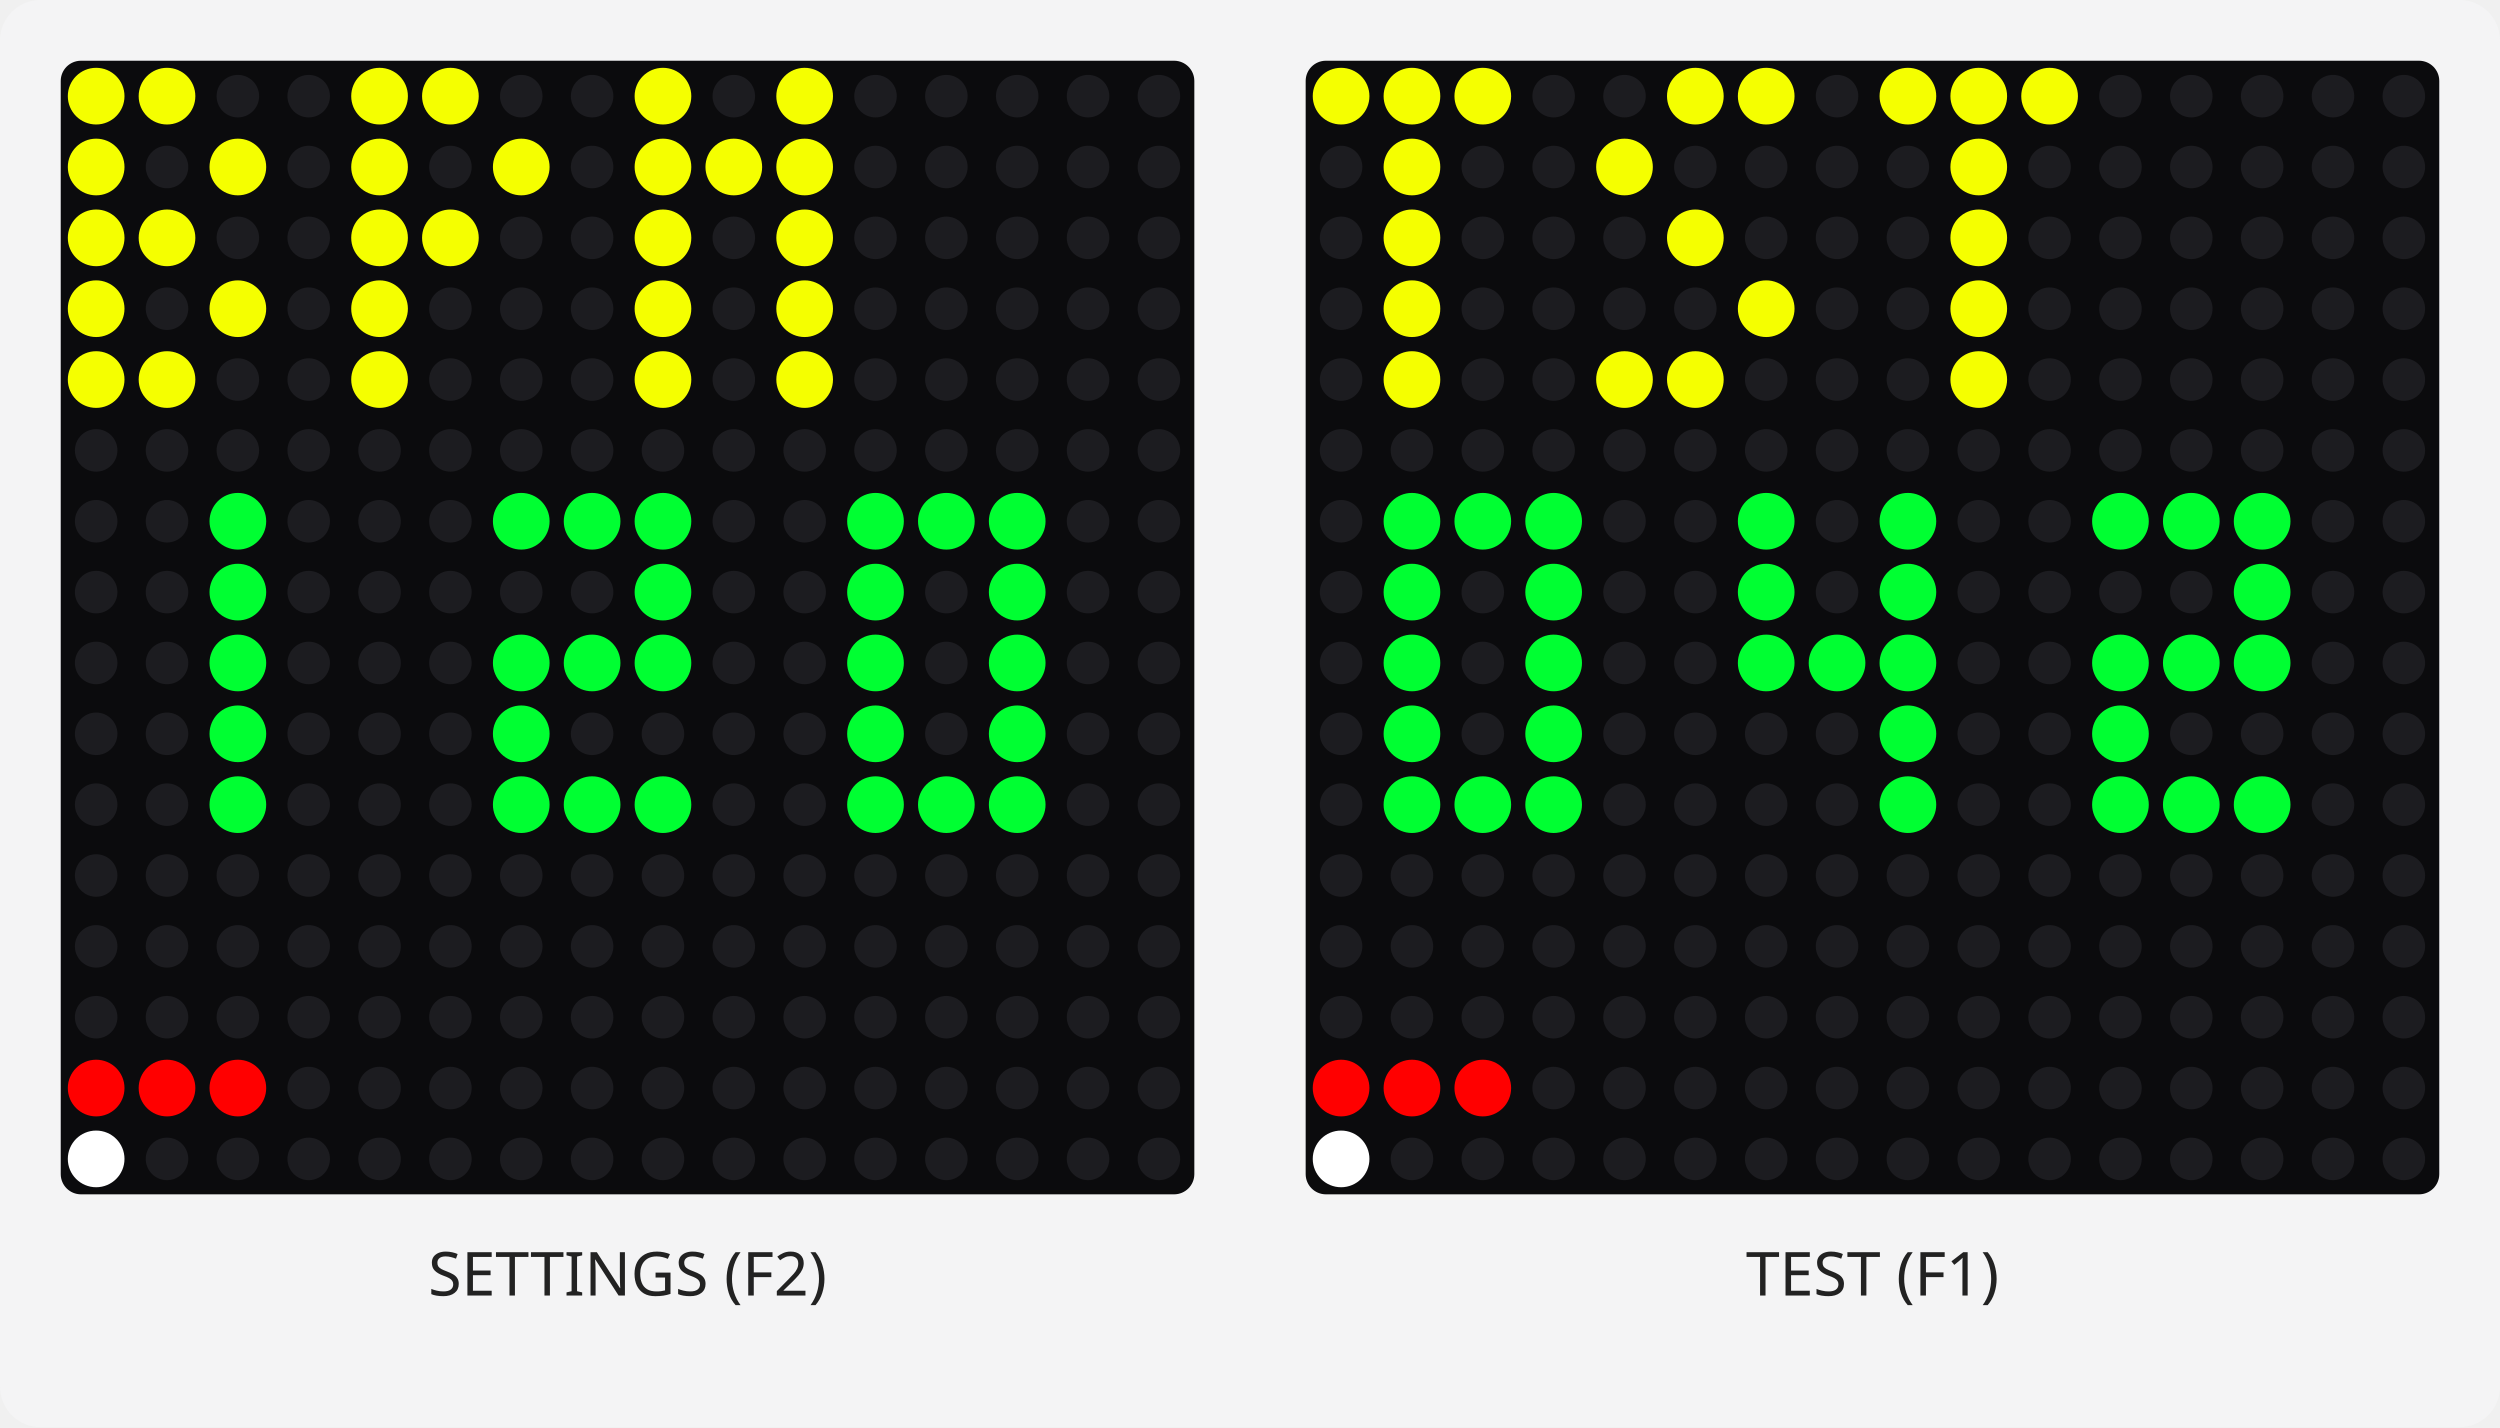
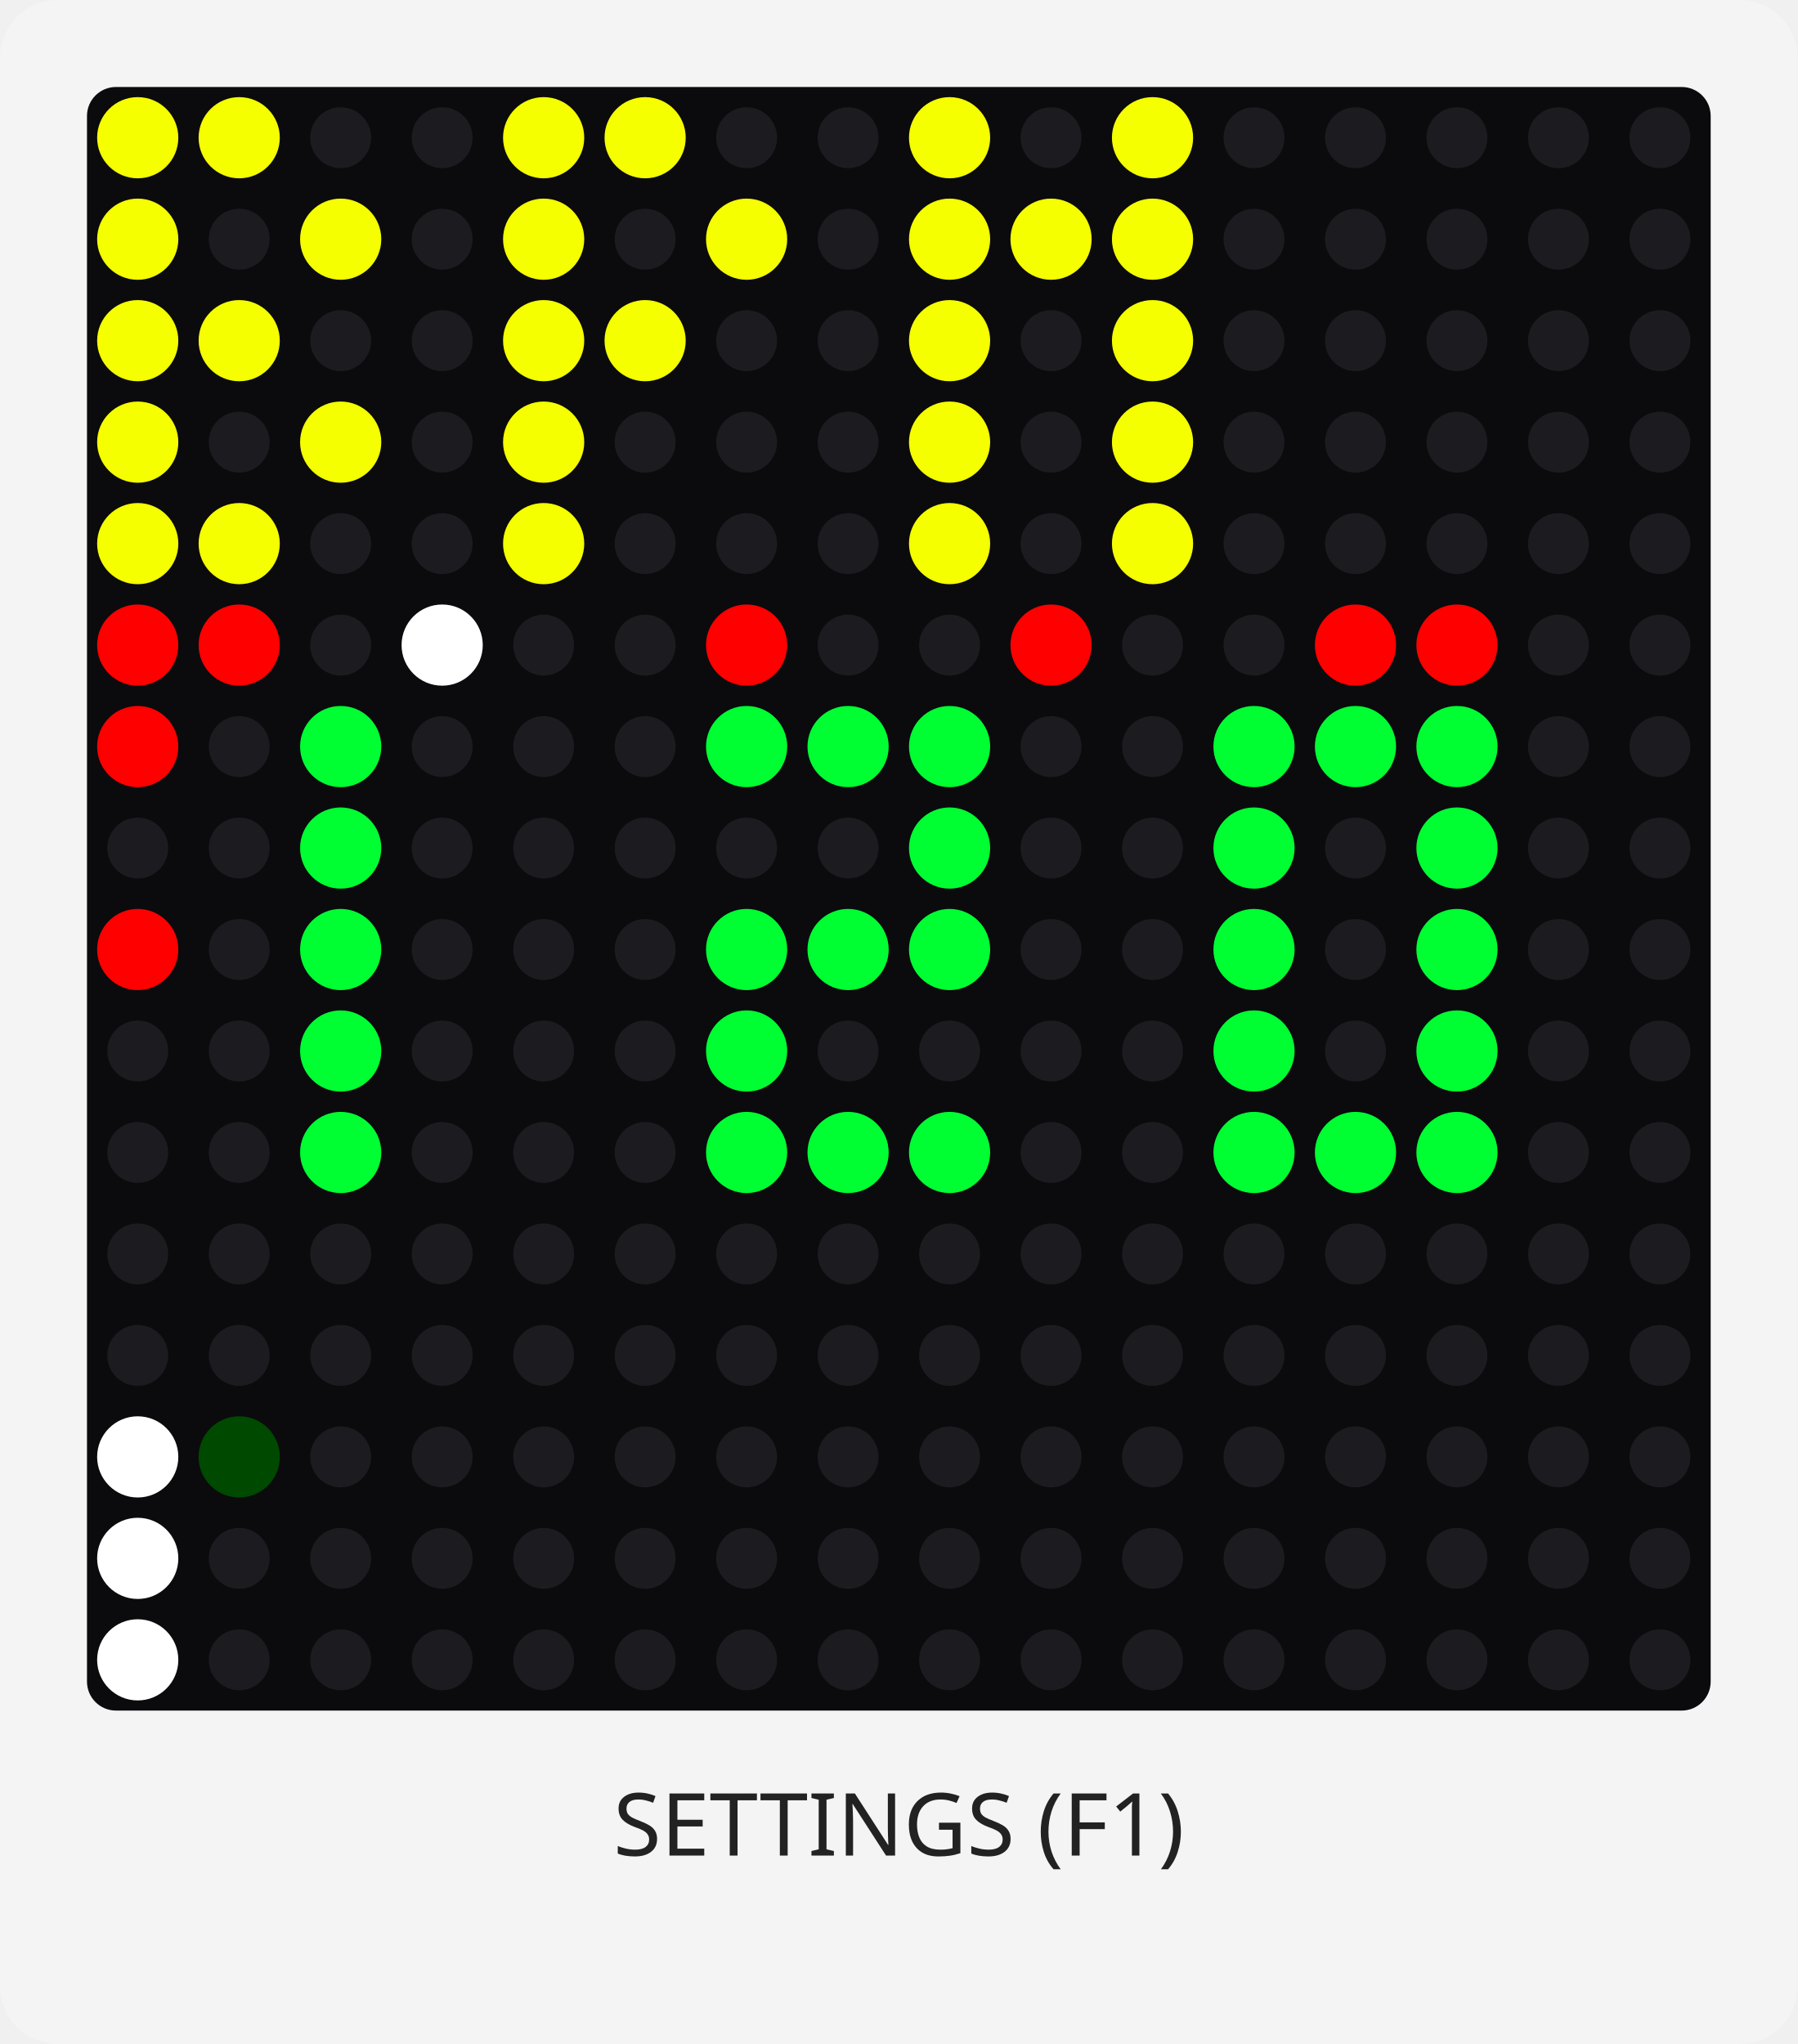
- <svg xmlns="http://www.w3.org/2000/svg" width="494" height="282" viewBox="0 0 494 282" font-family="sans-serif" font-size="12">
-   <rect width="494" height="282" rx="8" fill="#f4f4f5" />
+ <svg xmlns="http://www.w3.org/2000/svg" width="248" height="282" viewBox="0 0 248 282" font-family="sans-serif" font-size="12">
+   <rect width="248" height="282" rx="8" fill="#f4f4f5" />
  <rect x="12" y="12" width="224" height="224" rx="4" fill="#0b0b0d" />
  <circle cx="19" cy="19" r="5.6" fill="#f5ff00" />
  <circle cx="33" cy="19" r="5.6" fill="#f5ff00" />
  <circle cx="47" cy="19" r="4.2" fill="#1c1c20" />
  <circle cx="61" cy="19" r="4.2" fill="#1c1c20" />
  <circle cx="75" cy="19" r="5.6" fill="#f5ff00" />
  <circle cx="89" cy="19" r="5.6" fill="#f5ff00" />
  <circle cx="103" cy="19" r="4.2" fill="#1c1c20" />
  <circle cx="117" cy="19" r="4.2" fill="#1c1c20" />
  <circle cx="131" cy="19" r="5.6" fill="#f5ff00" />
  <circle cx="145" cy="19" r="4.2" fill="#1c1c20" />
  <circle cx="159" cy="19" r="5.6" fill="#f5ff00" />
  <circle cx="173" cy="19" r="4.2" fill="#1c1c20" />
  <circle cx="187" cy="19" r="4.2" fill="#1c1c20" />
  <circle cx="201" cy="19" r="4.2" fill="#1c1c20" />
  <circle cx="215" cy="19" r="4.2" fill="#1c1c20" />
  <circle cx="229" cy="19" r="4.2" fill="#1c1c20" />
  <circle cx="19" cy="33" r="5.6" fill="#f5ff00" />
  <circle cx="33" cy="33" r="4.2" fill="#1c1c20" />
  <circle cx="47" cy="33" r="5.6" fill="#f5ff00" />
  <circle cx="61" cy="33" r="4.2" fill="#1c1c20" />
  <circle cx="75" cy="33" r="5.6" fill="#f5ff00" />
  <circle cx="89" cy="33" r="4.2" fill="#1c1c20" />
  <circle cx="103" cy="33" r="5.6" fill="#f5ff00" />
  <circle cx="117" cy="33" r="4.2" fill="#1c1c20" />
  <circle cx="131" cy="33" r="5.6" fill="#f5ff00" />
  <circle cx="145" cy="33" r="5.6" fill="#f5ff00" />
  <circle cx="159" cy="33" r="5.6" fill="#f5ff00" />
  <circle cx="173" cy="33" r="4.2" fill="#1c1c20" />
  <circle cx="187" cy="33" r="4.2" fill="#1c1c20" />
  <circle cx="201" cy="33" r="4.2" fill="#1c1c20" />
  <circle cx="215" cy="33" r="4.2" fill="#1c1c20" />
  <circle cx="229" cy="33" r="4.2" fill="#1c1c20" />
  <circle cx="19" cy="47" r="5.6" fill="#f5ff00" />
  <circle cx="33" cy="47" r="5.6" fill="#f5ff00" />
  <circle cx="47" cy="47" r="4.2" fill="#1c1c20" />
  <circle cx="61" cy="47" r="4.2" fill="#1c1c20" />
  <circle cx="75" cy="47" r="5.6" fill="#f5ff00" />
  <circle cx="89" cy="47" r="5.6" fill="#f5ff00" />
  <circle cx="103" cy="47" r="4.2" fill="#1c1c20" />
  <circle cx="117" cy="47" r="4.2" fill="#1c1c20" />
  <circle cx="131" cy="47" r="5.6" fill="#f5ff00" />
  <circle cx="145" cy="47" r="4.2" fill="#1c1c20" />
  <circle cx="159" cy="47" r="5.6" fill="#f5ff00" />
  <circle cx="173" cy="47" r="4.2" fill="#1c1c20" />
  <circle cx="187" cy="47" r="4.2" fill="#1c1c20" />
  <circle cx="201" cy="47" r="4.2" fill="#1c1c20" />
  <circle cx="215" cy="47" r="4.2" fill="#1c1c20" />
  <circle cx="229" cy="47" r="4.2" fill="#1c1c20" />
  <circle cx="19" cy="61" r="5.6" fill="#f5ff00" />
  <circle cx="33" cy="61" r="4.2" fill="#1c1c20" />
  <circle cx="47" cy="61" r="5.6" fill="#f5ff00" />
  <circle cx="61" cy="61" r="4.2" fill="#1c1c20" />
  <circle cx="75" cy="61" r="5.6" fill="#f5ff00" />
  <circle cx="89" cy="61" r="4.2" fill="#1c1c20" />
  <circle cx="103" cy="61" r="4.2" fill="#1c1c20" />
  <circle cx="117" cy="61" r="4.2" fill="#1c1c20" />
  <circle cx="131" cy="61" r="5.6" fill="#f5ff00" />
  <circle cx="145" cy="61" r="4.2" fill="#1c1c20" />
  <circle cx="159" cy="61" r="5.6" fill="#f5ff00" />
  <circle cx="173" cy="61" r="4.2" fill="#1c1c20" />
  <circle cx="187" cy="61" r="4.2" fill="#1c1c20" />
  <circle cx="201" cy="61" r="4.2" fill="#1c1c20" />
  <circle cx="215" cy="61" r="4.2" fill="#1c1c20" />
  <circle cx="229" cy="61" r="4.2" fill="#1c1c20" />
  <circle cx="19" cy="75" r="5.6" fill="#f5ff00" />
  <circle cx="33" cy="75" r="5.6" fill="#f5ff00" />
  <circle cx="47" cy="75" r="4.2" fill="#1c1c20" />
  <circle cx="61" cy="75" r="4.2" fill="#1c1c20" />
  <circle cx="75" cy="75" r="5.6" fill="#f5ff00" />
  <circle cx="89" cy="75" r="4.2" fill="#1c1c20" />
  <circle cx="103" cy="75" r="4.2" fill="#1c1c20" />
  <circle cx="117" cy="75" r="4.2" fill="#1c1c20" />
  <circle cx="131" cy="75" r="5.6" fill="#f5ff00" />
  <circle cx="145" cy="75" r="4.2" fill="#1c1c20" />
  <circle cx="159" cy="75" r="5.6" fill="#f5ff00" />
  <circle cx="173" cy="75" r="4.2" fill="#1c1c20" />
  <circle cx="187" cy="75" r="4.2" fill="#1c1c20" />
  <circle cx="201" cy="75" r="4.2" fill="#1c1c20" />
  <circle cx="215" cy="75" r="4.2" fill="#1c1c20" />
  <circle cx="229" cy="75" r="4.2" fill="#1c1c20" />
-   <circle cx="19" cy="89" r="4.2" fill="#1c1c20" />
-   <circle cx="33" cy="89" r="4.2" fill="#1c1c20" />
+   <circle cx="19" cy="89" r="5.6" fill="#ff0000" />
+   <circle cx="33" cy="89" r="5.6" fill="#ff0000" />
  <circle cx="47" cy="89" r="4.2" fill="#1c1c20" />
-   <circle cx="61" cy="89" r="4.2" fill="#1c1c20" />
+   <circle cx="61" cy="89" r="5.6" fill="#ffffff" />
  <circle cx="75" cy="89" r="4.2" fill="#1c1c20" />
  <circle cx="89" cy="89" r="4.2" fill="#1c1c20" />
-   <circle cx="103" cy="89" r="4.2" fill="#1c1c20" />
+   <circle cx="103" cy="89" r="5.6" fill="#ff0000" />
  <circle cx="117" cy="89" r="4.2" fill="#1c1c20" />
  <circle cx="131" cy="89" r="4.2" fill="#1c1c20" />
-   <circle cx="145" cy="89" r="4.2" fill="#1c1c20" />
+   <circle cx="145" cy="89" r="5.6" fill="#ff0000" />
  <circle cx="159" cy="89" r="4.2" fill="#1c1c20" />
  <circle cx="173" cy="89" r="4.2" fill="#1c1c20" />
-   <circle cx="187" cy="89" r="4.2" fill="#1c1c20" />
-   <circle cx="201" cy="89" r="4.2" fill="#1c1c20" />
+   <circle cx="187" cy="89" r="5.6" fill="#ff0000" />
+   <circle cx="201" cy="89" r="5.6" fill="#ff0000" />
  <circle cx="215" cy="89" r="4.2" fill="#1c1c20" />
  <circle cx="229" cy="89" r="4.2" fill="#1c1c20" />
-   <circle cx="19" cy="103" r="4.2" fill="#1c1c20" />
+   <circle cx="19" cy="103" r="5.6" fill="#ff0000" />
  <circle cx="33" cy="103" r="4.2" fill="#1c1c20" />
  <circle cx="47" cy="103" r="5.6" fill="#00ff32" />
  <circle cx="61" cy="103" r="4.2" fill="#1c1c20" />
  <circle cx="75" cy="103" r="4.2" fill="#1c1c20" />
  <circle cx="89" cy="103" r="4.2" fill="#1c1c20" />
  <circle cx="103" cy="103" r="5.6" fill="#00ff32" />
  <circle cx="117" cy="103" r="5.6" fill="#00ff32" />
  <circle cx="131" cy="103" r="5.6" fill="#00ff32" />
  <circle cx="145" cy="103" r="4.2" fill="#1c1c20" />
  <circle cx="159" cy="103" r="4.2" fill="#1c1c20" />
  <circle cx="173" cy="103" r="5.6" fill="#00ff32" />
  <circle cx="187" cy="103" r="5.6" fill="#00ff32" />
  <circle cx="201" cy="103" r="5.6" fill="#00ff32" />
  <circle cx="215" cy="103" r="4.2" fill="#1c1c20" />
  <circle cx="229" cy="103" r="4.2" fill="#1c1c20" />
  <circle cx="19" cy="117" r="4.2" fill="#1c1c20" />
  <circle cx="33" cy="117" r="4.2" fill="#1c1c20" />
  <circle cx="47" cy="117" r="5.6" fill="#00ff32" />
  <circle cx="61" cy="117" r="4.2" fill="#1c1c20" />
  <circle cx="75" cy="117" r="4.2" fill="#1c1c20" />
  <circle cx="89" cy="117" r="4.2" fill="#1c1c20" />
  <circle cx="103" cy="117" r="4.2" fill="#1c1c20" />
  <circle cx="117" cy="117" r="4.2" fill="#1c1c20" />
  <circle cx="131" cy="117" r="5.6" fill="#00ff32" />
  <circle cx="145" cy="117" r="4.2" fill="#1c1c20" />
  <circle cx="159" cy="117" r="4.2" fill="#1c1c20" />
  <circle cx="173" cy="117" r="5.6" fill="#00ff32" />
  <circle cx="187" cy="117" r="4.2" fill="#1c1c20" />
  <circle cx="201" cy="117" r="5.6" fill="#00ff32" />
  <circle cx="215" cy="117" r="4.2" fill="#1c1c20" />
  <circle cx="229" cy="117" r="4.2" fill="#1c1c20" />
-   <circle cx="19" cy="131" r="4.2" fill="#1c1c20" />
+   <circle cx="19" cy="131" r="5.6" fill="#ff0000" />
  <circle cx="33" cy="131" r="4.2" fill="#1c1c20" />
  <circle cx="47" cy="131" r="5.6" fill="#00ff32" />
  <circle cx="61" cy="131" r="4.2" fill="#1c1c20" />
  <circle cx="75" cy="131" r="4.2" fill="#1c1c20" />
  <circle cx="89" cy="131" r="4.2" fill="#1c1c20" />
  <circle cx="103" cy="131" r="5.6" fill="#00ff32" />
  <circle cx="117" cy="131" r="5.6" fill="#00ff32" />
  <circle cx="131" cy="131" r="5.6" fill="#00ff32" />
  <circle cx="145" cy="131" r="4.2" fill="#1c1c20" />
  <circle cx="159" cy="131" r="4.2" fill="#1c1c20" />
  <circle cx="173" cy="131" r="5.6" fill="#00ff32" />
  <circle cx="187" cy="131" r="4.2" fill="#1c1c20" />
  <circle cx="201" cy="131" r="5.6" fill="#00ff32" />
  <circle cx="215" cy="131" r="4.2" fill="#1c1c20" />
  <circle cx="229" cy="131" r="4.2" fill="#1c1c20" />
  <circle cx="19" cy="145" r="4.2" fill="#1c1c20" />
  <circle cx="33" cy="145" r="4.2" fill="#1c1c20" />
  <circle cx="47" cy="145" r="5.6" fill="#00ff32" />
  <circle cx="61" cy="145" r="4.2" fill="#1c1c20" />
  <circle cx="75" cy="145" r="4.2" fill="#1c1c20" />
  <circle cx="89" cy="145" r="4.2" fill="#1c1c20" />
  <circle cx="103" cy="145" r="5.6" fill="#00ff32" />
  <circle cx="117" cy="145" r="4.2" fill="#1c1c20" />
  <circle cx="131" cy="145" r="4.2" fill="#1c1c20" />
  <circle cx="145" cy="145" r="4.2" fill="#1c1c20" />
  <circle cx="159" cy="145" r="4.2" fill="#1c1c20" />
  <circle cx="173" cy="145" r="5.6" fill="#00ff32" />
  <circle cx="187" cy="145" r="4.2" fill="#1c1c20" />
  <circle cx="201" cy="145" r="5.6" fill="#00ff32" />
  <circle cx="215" cy="145" r="4.2" fill="#1c1c20" />
  <circle cx="229" cy="145" r="4.2" fill="#1c1c20" />
  <circle cx="19" cy="159" r="4.2" fill="#1c1c20" />
  <circle cx="33" cy="159" r="4.2" fill="#1c1c20" />
  <circle cx="47" cy="159" r="5.6" fill="#00ff32" />
  <circle cx="61" cy="159" r="4.2" fill="#1c1c20" />
  <circle cx="75" cy="159" r="4.2" fill="#1c1c20" />
  <circle cx="89" cy="159" r="4.2" fill="#1c1c20" />
  <circle cx="103" cy="159" r="5.6" fill="#00ff32" />
  <circle cx="117" cy="159" r="5.6" fill="#00ff32" />
  <circle cx="131" cy="159" r="5.6" fill="#00ff32" />
  <circle cx="145" cy="159" r="4.2" fill="#1c1c20" />
  <circle cx="159" cy="159" r="4.2" fill="#1c1c20" />
  <circle cx="173" cy="159" r="5.6" fill="#00ff32" />
  <circle cx="187" cy="159" r="5.6" fill="#00ff32" />
  <circle cx="201" cy="159" r="5.6" fill="#00ff32" />
  <circle cx="215" cy="159" r="4.2" fill="#1c1c20" />
  <circle cx="229" cy="159" r="4.2" fill="#1c1c20" />
  <circle cx="19" cy="173" r="4.2" fill="#1c1c20" />
  <circle cx="33" cy="173" r="4.2" fill="#1c1c20" />
  <circle cx="47" cy="173" r="4.2" fill="#1c1c20" />
  <circle cx="61" cy="173" r="4.2" fill="#1c1c20" />
  <circle cx="75" cy="173" r="4.2" fill="#1c1c20" />
  <circle cx="89" cy="173" r="4.2" fill="#1c1c20" />
  <circle cx="103" cy="173" r="4.2" fill="#1c1c20" />
  <circle cx="117" cy="173" r="4.2" fill="#1c1c20" />
  <circle cx="131" cy="173" r="4.2" fill="#1c1c20" />
  <circle cx="145" cy="173" r="4.2" fill="#1c1c20" />
  <circle cx="159" cy="173" r="4.2" fill="#1c1c20" />
  <circle cx="173" cy="173" r="4.2" fill="#1c1c20" />
  <circle cx="187" cy="173" r="4.2" fill="#1c1c20" />
  <circle cx="201" cy="173" r="4.2" fill="#1c1c20" />
  <circle cx="215" cy="173" r="4.2" fill="#1c1c20" />
  <circle cx="229" cy="173" r="4.2" fill="#1c1c20" />
  <circle cx="19" cy="187" r="4.2" fill="#1c1c20" />
  <circle cx="33" cy="187" r="4.2" fill="#1c1c20" />
  <circle cx="47" cy="187" r="4.2" fill="#1c1c20" />
  <circle cx="61" cy="187" r="4.2" fill="#1c1c20" />
  <circle cx="75" cy="187" r="4.2" fill="#1c1c20" />
  <circle cx="89" cy="187" r="4.2" fill="#1c1c20" />
  <circle cx="103" cy="187" r="4.2" fill="#1c1c20" />
  <circle cx="117" cy="187" r="4.2" fill="#1c1c20" />
  <circle cx="131" cy="187" r="4.2" fill="#1c1c20" />
  <circle cx="145" cy="187" r="4.2" fill="#1c1c20" />
  <circle cx="159" cy="187" r="4.2" fill="#1c1c20" />
  <circle cx="173" cy="187" r="4.2" fill="#1c1c20" />
  <circle cx="187" cy="187" r="4.2" fill="#1c1c20" />
  <circle cx="201" cy="187" r="4.2" fill="#1c1c20" />
  <circle cx="215" cy="187" r="4.2" fill="#1c1c20" />
  <circle cx="229" cy="187" r="4.2" fill="#1c1c20" />
-   <circle cx="19" cy="201" r="4.2" fill="#1c1c20" />
-   <circle cx="33" cy="201" r="4.2" fill="#1c1c20" />
+   <circle cx="19" cy="201" r="5.6" fill="#ffffff" />
+   <circle cx="33" cy="201" r="5.6" fill="#004900" />
  <circle cx="47" cy="201" r="4.2" fill="#1c1c20" />
  <circle cx="61" cy="201" r="4.2" fill="#1c1c20" />
  <circle cx="75" cy="201" r="4.2" fill="#1c1c20" />
  <circle cx="89" cy="201" r="4.2" fill="#1c1c20" />
  <circle cx="103" cy="201" r="4.2" fill="#1c1c20" />
  <circle cx="117" cy="201" r="4.2" fill="#1c1c20" />
  <circle cx="131" cy="201" r="4.2" fill="#1c1c20" />
  <circle cx="145" cy="201" r="4.2" fill="#1c1c20" />
  <circle cx="159" cy="201" r="4.2" fill="#1c1c20" />
  <circle cx="173" cy="201" r="4.2" fill="#1c1c20" />
  <circle cx="187" cy="201" r="4.2" fill="#1c1c20" />
  <circle cx="201" cy="201" r="4.2" fill="#1c1c20" />
  <circle cx="215" cy="201" r="4.2" fill="#1c1c20" />
  <circle cx="229" cy="201" r="4.2" fill="#1c1c20" />
-   <circle cx="19" cy="215" r="5.6" fill="#ff0000" />
-   <circle cx="33" cy="215" r="5.6" fill="#ff0000" />
-   <circle cx="47" cy="215" r="5.6" fill="#ff0000" />
+   <circle cx="19" cy="215" r="5.6" fill="#ffffff" />
+   <circle cx="33" cy="215" r="4.2" fill="#1c1c20" />
+   <circle cx="47" cy="215" r="4.2" fill="#1c1c20" />
  <circle cx="61" cy="215" r="4.2" fill="#1c1c20" />
  <circle cx="75" cy="215" r="4.2" fill="#1c1c20" />
  <circle cx="89" cy="215" r="4.2" fill="#1c1c20" />
  <circle cx="103" cy="215" r="4.2" fill="#1c1c20" />
  <circle cx="117" cy="215" r="4.2" fill="#1c1c20" />
  <circle cx="131" cy="215" r="4.2" fill="#1c1c20" />
  <circle cx="145" cy="215" r="4.2" fill="#1c1c20" />
  <circle cx="159" cy="215" r="4.2" fill="#1c1c20" />
  <circle cx="173" cy="215" r="4.2" fill="#1c1c20" />
  <circle cx="187" cy="215" r="4.2" fill="#1c1c20" />
  <circle cx="201" cy="215" r="4.2" fill="#1c1c20" />
  <circle cx="215" cy="215" r="4.2" fill="#1c1c20" />
  <circle cx="229" cy="215" r="4.2" fill="#1c1c20" />
  <circle cx="19" cy="229" r="5.6" fill="#ffffff" />
  <circle cx="33" cy="229" r="4.2" fill="#1c1c20" />
  <circle cx="47" cy="229" r="4.2" fill="#1c1c20" />
  <circle cx="61" cy="229" r="4.2" fill="#1c1c20" />
  <circle cx="75" cy="229" r="4.2" fill="#1c1c20" />
  <circle cx="89" cy="229" r="4.2" fill="#1c1c20" />
  <circle cx="103" cy="229" r="4.2" fill="#1c1c20" />
  <circle cx="117" cy="229" r="4.2" fill="#1c1c20" />
  <circle cx="131" cy="229" r="4.2" fill="#1c1c20" />
  <circle cx="145" cy="229" r="4.2" fill="#1c1c20" />
  <circle cx="159" cy="229" r="4.2" fill="#1c1c20" />
  <circle cx="173" cy="229" r="4.2" fill="#1c1c20" />
  <circle cx="187" cy="229" r="4.2" fill="#1c1c20" />
  <circle cx="201" cy="229" r="4.2" fill="#1c1c20" />
  <circle cx="215" cy="229" r="4.2" fill="#1c1c20" />
  <circle cx="229" cy="229" r="4.2" fill="#1c1c20" />
-   <text x="124" y="256" text-anchor="middle" fill="#222">SETTINGS (F2)</text>
-   <rect x="258" y="12" width="224" height="224" rx="4" fill="#0b0b0d" />
-   <circle cx="265" cy="19" r="5.6" fill="#f5ff00" />
-   <circle cx="279" cy="19" r="5.6" fill="#f5ff00" />
-   <circle cx="293" cy="19" r="5.6" fill="#f5ff00" />
-   <circle cx="307" cy="19" r="4.2" fill="#1c1c20" />
-   <circle cx="321" cy="19" r="4.2" fill="#1c1c20" />
-   <circle cx="335" cy="19" r="5.6" fill="#f5ff00" />
-   <circle cx="349" cy="19" r="5.6" fill="#f5ff00" />
-   <circle cx="363" cy="19" r="4.2" fill="#1c1c20" />
-   <circle cx="377" cy="19" r="5.6" fill="#f5ff00" />
-   <circle cx="391" cy="19" r="5.6" fill="#f5ff00" />
-   <circle cx="405" cy="19" r="5.6" fill="#f5ff00" />
-   <circle cx="419" cy="19" r="4.2" fill="#1c1c20" />
-   <circle cx="433" cy="19" r="4.2" fill="#1c1c20" />
-   <circle cx="447" cy="19" r="4.2" fill="#1c1c20" />
-   <circle cx="461" cy="19" r="4.2" fill="#1c1c20" />
-   <circle cx="475" cy="19" r="4.2" fill="#1c1c20" />
-   <circle cx="265" cy="33" r="4.2" fill="#1c1c20" />
-   <circle cx="279" cy="33" r="5.6" fill="#f5ff00" />
-   <circle cx="293" cy="33" r="4.2" fill="#1c1c20" />
-   <circle cx="307" cy="33" r="4.2" fill="#1c1c20" />
-   <circle cx="321" cy="33" r="5.6" fill="#f5ff00" />
-   <circle cx="335" cy="33" r="4.2" fill="#1c1c20" />
-   <circle cx="349" cy="33" r="4.2" fill="#1c1c20" />
-   <circle cx="363" cy="33" r="4.2" fill="#1c1c20" />
-   <circle cx="377" cy="33" r="4.2" fill="#1c1c20" />
-   <circle cx="391" cy="33" r="5.6" fill="#f5ff00" />
-   <circle cx="405" cy="33" r="4.2" fill="#1c1c20" />
-   <circle cx="419" cy="33" r="4.2" fill="#1c1c20" />
-   <circle cx="433" cy="33" r="4.2" fill="#1c1c20" />
-   <circle cx="447" cy="33" r="4.2" fill="#1c1c20" />
-   <circle cx="461" cy="33" r="4.2" fill="#1c1c20" />
-   <circle cx="475" cy="33" r="4.2" fill="#1c1c20" />
-   <circle cx="265" cy="47" r="4.2" fill="#1c1c20" />
-   <circle cx="279" cy="47" r="5.6" fill="#f5ff00" />
-   <circle cx="293" cy="47" r="4.2" fill="#1c1c20" />
-   <circle cx="307" cy="47" r="4.2" fill="#1c1c20" />
-   <circle cx="321" cy="47" r="4.2" fill="#1c1c20" />
-   <circle cx="335" cy="47" r="5.6" fill="#f5ff00" />
-   <circle cx="349" cy="47" r="4.2" fill="#1c1c20" />
-   <circle cx="363" cy="47" r="4.2" fill="#1c1c20" />
-   <circle cx="377" cy="47" r="4.2" fill="#1c1c20" />
-   <circle cx="391" cy="47" r="5.6" fill="#f5ff00" />
-   <circle cx="405" cy="47" r="4.2" fill="#1c1c20" />
-   <circle cx="419" cy="47" r="4.2" fill="#1c1c20" />
-   <circle cx="433" cy="47" r="4.2" fill="#1c1c20" />
-   <circle cx="447" cy="47" r="4.2" fill="#1c1c20" />
-   <circle cx="461" cy="47" r="4.2" fill="#1c1c20" />
-   <circle cx="475" cy="47" r="4.2" fill="#1c1c20" />
-   <circle cx="265" cy="61" r="4.2" fill="#1c1c20" />
-   <circle cx="279" cy="61" r="5.6" fill="#f5ff00" />
-   <circle cx="293" cy="61" r="4.2" fill="#1c1c20" />
-   <circle cx="307" cy="61" r="4.2" fill="#1c1c20" />
-   <circle cx="321" cy="61" r="4.2" fill="#1c1c20" />
-   <circle cx="335" cy="61" r="4.2" fill="#1c1c20" />
-   <circle cx="349" cy="61" r="5.6" fill="#f5ff00" />
-   <circle cx="363" cy="61" r="4.2" fill="#1c1c20" />
-   <circle cx="377" cy="61" r="4.2" fill="#1c1c20" />
-   <circle cx="391" cy="61" r="5.6" fill="#f5ff00" />
-   <circle cx="405" cy="61" r="4.2" fill="#1c1c20" />
-   <circle cx="419" cy="61" r="4.2" fill="#1c1c20" />
-   <circle cx="433" cy="61" r="4.2" fill="#1c1c20" />
-   <circle cx="447" cy="61" r="4.2" fill="#1c1c20" />
-   <circle cx="461" cy="61" r="4.2" fill="#1c1c20" />
-   <circle cx="475" cy="61" r="4.2" fill="#1c1c20" />
-   <circle cx="265" cy="75" r="4.2" fill="#1c1c20" />
-   <circle cx="279" cy="75" r="5.6" fill="#f5ff00" />
-   <circle cx="293" cy="75" r="4.2" fill="#1c1c20" />
-   <circle cx="307" cy="75" r="4.2" fill="#1c1c20" />
-   <circle cx="321" cy="75" r="5.6" fill="#f5ff00" />
-   <circle cx="335" cy="75" r="5.6" fill="#f5ff00" />
-   <circle cx="349" cy="75" r="4.2" fill="#1c1c20" />
-   <circle cx="363" cy="75" r="4.2" fill="#1c1c20" />
-   <circle cx="377" cy="75" r="4.2" fill="#1c1c20" />
-   <circle cx="391" cy="75" r="5.6" fill="#f5ff00" />
-   <circle cx="405" cy="75" r="4.2" fill="#1c1c20" />
-   <circle cx="419" cy="75" r="4.2" fill="#1c1c20" />
-   <circle cx="433" cy="75" r="4.2" fill="#1c1c20" />
-   <circle cx="447" cy="75" r="4.2" fill="#1c1c20" />
-   <circle cx="461" cy="75" r="4.2" fill="#1c1c20" />
-   <circle cx="475" cy="75" r="4.2" fill="#1c1c20" />
-   <circle cx="265" cy="89" r="4.2" fill="#1c1c20" />
-   <circle cx="279" cy="89" r="4.2" fill="#1c1c20" />
-   <circle cx="293" cy="89" r="4.2" fill="#1c1c20" />
-   <circle cx="307" cy="89" r="4.2" fill="#1c1c20" />
-   <circle cx="321" cy="89" r="4.2" fill="#1c1c20" />
-   <circle cx="335" cy="89" r="4.2" fill="#1c1c20" />
-   <circle cx="349" cy="89" r="4.2" fill="#1c1c20" />
-   <circle cx="363" cy="89" r="4.2" fill="#1c1c20" />
-   <circle cx="377" cy="89" r="4.2" fill="#1c1c20" />
-   <circle cx="391" cy="89" r="4.2" fill="#1c1c20" />
-   <circle cx="405" cy="89" r="4.2" fill="#1c1c20" />
-   <circle cx="419" cy="89" r="4.2" fill="#1c1c20" />
-   <circle cx="433" cy="89" r="4.2" fill="#1c1c20" />
-   <circle cx="447" cy="89" r="4.2" fill="#1c1c20" />
-   <circle cx="461" cy="89" r="4.2" fill="#1c1c20" />
-   <circle cx="475" cy="89" r="4.2" fill="#1c1c20" />
-   <circle cx="265" cy="103" r="4.2" fill="#1c1c20" />
-   <circle cx="279" cy="103" r="5.6" fill="#00ff32" />
-   <circle cx="293" cy="103" r="5.6" fill="#00ff32" />
-   <circle cx="307" cy="103" r="5.6" fill="#00ff32" />
-   <circle cx="321" cy="103" r="4.2" fill="#1c1c20" />
-   <circle cx="335" cy="103" r="4.2" fill="#1c1c20" />
-   <circle cx="349" cy="103" r="5.6" fill="#00ff32" />
-   <circle cx="363" cy="103" r="4.2" fill="#1c1c20" />
-   <circle cx="377" cy="103" r="5.6" fill="#00ff32" />
-   <circle cx="391" cy="103" r="4.2" fill="#1c1c20" />
-   <circle cx="405" cy="103" r="4.2" fill="#1c1c20" />
-   <circle cx="419" cy="103" r="5.6" fill="#00ff32" />
-   <circle cx="433" cy="103" r="5.6" fill="#00ff32" />
-   <circle cx="447" cy="103" r="5.6" fill="#00ff32" />
-   <circle cx="461" cy="103" r="4.2" fill="#1c1c20" />
-   <circle cx="475" cy="103" r="4.2" fill="#1c1c20" />
-   <circle cx="265" cy="117" r="4.2" fill="#1c1c20" />
-   <circle cx="279" cy="117" r="5.6" fill="#00ff32" />
-   <circle cx="293" cy="117" r="4.2" fill="#1c1c20" />
-   <circle cx="307" cy="117" r="5.6" fill="#00ff32" />
-   <circle cx="321" cy="117" r="4.2" fill="#1c1c20" />
-   <circle cx="335" cy="117" r="4.2" fill="#1c1c20" />
-   <circle cx="349" cy="117" r="5.6" fill="#00ff32" />
-   <circle cx="363" cy="117" r="4.2" fill="#1c1c20" />
-   <circle cx="377" cy="117" r="5.6" fill="#00ff32" />
-   <circle cx="391" cy="117" r="4.2" fill="#1c1c20" />
-   <circle cx="405" cy="117" r="4.2" fill="#1c1c20" />
-   <circle cx="419" cy="117" r="4.2" fill="#1c1c20" />
-   <circle cx="433" cy="117" r="4.2" fill="#1c1c20" />
-   <circle cx="447" cy="117" r="5.6" fill="#00ff32" />
-   <circle cx="461" cy="117" r="4.2" fill="#1c1c20" />
-   <circle cx="475" cy="117" r="4.2" fill="#1c1c20" />
-   <circle cx="265" cy="131" r="4.2" fill="#1c1c20" />
-   <circle cx="279" cy="131" r="5.6" fill="#00ff32" />
-   <circle cx="293" cy="131" r="4.2" fill="#1c1c20" />
-   <circle cx="307" cy="131" r="5.6" fill="#00ff32" />
-   <circle cx="321" cy="131" r="4.2" fill="#1c1c20" />
-   <circle cx="335" cy="131" r="4.2" fill="#1c1c20" />
-   <circle cx="349" cy="131" r="5.6" fill="#00ff32" />
-   <circle cx="363" cy="131" r="5.6" fill="#00ff32" />
-   <circle cx="377" cy="131" r="5.6" fill="#00ff32" />
-   <circle cx="391" cy="131" r="4.2" fill="#1c1c20" />
-   <circle cx="405" cy="131" r="4.2" fill="#1c1c20" />
-   <circle cx="419" cy="131" r="5.6" fill="#00ff32" />
-   <circle cx="433" cy="131" r="5.6" fill="#00ff32" />
-   <circle cx="447" cy="131" r="5.6" fill="#00ff32" />
-   <circle cx="461" cy="131" r="4.2" fill="#1c1c20" />
-   <circle cx="475" cy="131" r="4.2" fill="#1c1c20" />
-   <circle cx="265" cy="145" r="4.2" fill="#1c1c20" />
-   <circle cx="279" cy="145" r="5.6" fill="#00ff32" />
-   <circle cx="293" cy="145" r="4.2" fill="#1c1c20" />
-   <circle cx="307" cy="145" r="5.6" fill="#00ff32" />
-   <circle cx="321" cy="145" r="4.2" fill="#1c1c20" />
-   <circle cx="335" cy="145" r="4.2" fill="#1c1c20" />
-   <circle cx="349" cy="145" r="4.2" fill="#1c1c20" />
-   <circle cx="363" cy="145" r="4.2" fill="#1c1c20" />
-   <circle cx="377" cy="145" r="5.6" fill="#00ff32" />
-   <circle cx="391" cy="145" r="4.2" fill="#1c1c20" />
-   <circle cx="405" cy="145" r="4.2" fill="#1c1c20" />
-   <circle cx="419" cy="145" r="5.6" fill="#00ff32" />
-   <circle cx="433" cy="145" r="4.2" fill="#1c1c20" />
-   <circle cx="447" cy="145" r="4.2" fill="#1c1c20" />
-   <circle cx="461" cy="145" r="4.2" fill="#1c1c20" />
-   <circle cx="475" cy="145" r="4.2" fill="#1c1c20" />
-   <circle cx="265" cy="159" r="4.2" fill="#1c1c20" />
-   <circle cx="279" cy="159" r="5.6" fill="#00ff32" />
-   <circle cx="293" cy="159" r="5.6" fill="#00ff32" />
-   <circle cx="307" cy="159" r="5.6" fill="#00ff32" />
-   <circle cx="321" cy="159" r="4.2" fill="#1c1c20" />
-   <circle cx="335" cy="159" r="4.2" fill="#1c1c20" />
-   <circle cx="349" cy="159" r="4.2" fill="#1c1c20" />
-   <circle cx="363" cy="159" r="4.2" fill="#1c1c20" />
-   <circle cx="377" cy="159" r="5.6" fill="#00ff32" />
-   <circle cx="391" cy="159" r="4.2" fill="#1c1c20" />
-   <circle cx="405" cy="159" r="4.2" fill="#1c1c20" />
-   <circle cx="419" cy="159" r="5.6" fill="#00ff32" />
-   <circle cx="433" cy="159" r="5.6" fill="#00ff32" />
-   <circle cx="447" cy="159" r="5.6" fill="#00ff32" />
-   <circle cx="461" cy="159" r="4.2" fill="#1c1c20" />
-   <circle cx="475" cy="159" r="4.2" fill="#1c1c20" />
-   <circle cx="265" cy="173" r="4.2" fill="#1c1c20" />
-   <circle cx="279" cy="173" r="4.2" fill="#1c1c20" />
-   <circle cx="293" cy="173" r="4.2" fill="#1c1c20" />
-   <circle cx="307" cy="173" r="4.2" fill="#1c1c20" />
-   <circle cx="321" cy="173" r="4.2" fill="#1c1c20" />
-   <circle cx="335" cy="173" r="4.2" fill="#1c1c20" />
-   <circle cx="349" cy="173" r="4.2" fill="#1c1c20" />
-   <circle cx="363" cy="173" r="4.2" fill="#1c1c20" />
-   <circle cx="377" cy="173" r="4.2" fill="#1c1c20" />
-   <circle cx="391" cy="173" r="4.2" fill="#1c1c20" />
-   <circle cx="405" cy="173" r="4.2" fill="#1c1c20" />
-   <circle cx="419" cy="173" r="4.2" fill="#1c1c20" />
-   <circle cx="433" cy="173" r="4.2" fill="#1c1c20" />
-   <circle cx="447" cy="173" r="4.2" fill="#1c1c20" />
-   <circle cx="461" cy="173" r="4.2" fill="#1c1c20" />
-   <circle cx="475" cy="173" r="4.2" fill="#1c1c20" />
-   <circle cx="265" cy="187" r="4.2" fill="#1c1c20" />
-   <circle cx="279" cy="187" r="4.2" fill="#1c1c20" />
-   <circle cx="293" cy="187" r="4.2" fill="#1c1c20" />
-   <circle cx="307" cy="187" r="4.2" fill="#1c1c20" />
-   <circle cx="321" cy="187" r="4.2" fill="#1c1c20" />
-   <circle cx="335" cy="187" r="4.2" fill="#1c1c20" />
-   <circle cx="349" cy="187" r="4.2" fill="#1c1c20" />
-   <circle cx="363" cy="187" r="4.2" fill="#1c1c20" />
-   <circle cx="377" cy="187" r="4.2" fill="#1c1c20" />
-   <circle cx="391" cy="187" r="4.2" fill="#1c1c20" />
-   <circle cx="405" cy="187" r="4.2" fill="#1c1c20" />
-   <circle cx="419" cy="187" r="4.2" fill="#1c1c20" />
-   <circle cx="433" cy="187" r="4.2" fill="#1c1c20" />
-   <circle cx="447" cy="187" r="4.2" fill="#1c1c20" />
-   <circle cx="461" cy="187" r="4.2" fill="#1c1c20" />
-   <circle cx="475" cy="187" r="4.2" fill="#1c1c20" />
-   <circle cx="265" cy="201" r="4.2" fill="#1c1c20" />
-   <circle cx="279" cy="201" r="4.2" fill="#1c1c20" />
-   <circle cx="293" cy="201" r="4.2" fill="#1c1c20" />
-   <circle cx="307" cy="201" r="4.2" fill="#1c1c20" />
-   <circle cx="321" cy="201" r="4.2" fill="#1c1c20" />
-   <circle cx="335" cy="201" r="4.2" fill="#1c1c20" />
-   <circle cx="349" cy="201" r="4.2" fill="#1c1c20" />
-   <circle cx="363" cy="201" r="4.2" fill="#1c1c20" />
-   <circle cx="377" cy="201" r="4.2" fill="#1c1c20" />
-   <circle cx="391" cy="201" r="4.2" fill="#1c1c20" />
-   <circle cx="405" cy="201" r="4.2" fill="#1c1c20" />
-   <circle cx="419" cy="201" r="4.2" fill="#1c1c20" />
-   <circle cx="433" cy="201" r="4.2" fill="#1c1c20" />
-   <circle cx="447" cy="201" r="4.2" fill="#1c1c20" />
-   <circle cx="461" cy="201" r="4.2" fill="#1c1c20" />
-   <circle cx="475" cy="201" r="4.2" fill="#1c1c20" />
-   <circle cx="265" cy="215" r="5.6" fill="#ff0000" />
-   <circle cx="279" cy="215" r="5.6" fill="#ff0000" />
-   <circle cx="293" cy="215" r="5.6" fill="#ff0000" />
-   <circle cx="307" cy="215" r="4.2" fill="#1c1c20" />
-   <circle cx="321" cy="215" r="4.2" fill="#1c1c20" />
-   <circle cx="335" cy="215" r="4.2" fill="#1c1c20" />
-   <circle cx="349" cy="215" r="4.2" fill="#1c1c20" />
-   <circle cx="363" cy="215" r="4.2" fill="#1c1c20" />
-   <circle cx="377" cy="215" r="4.2" fill="#1c1c20" />
-   <circle cx="391" cy="215" r="4.2" fill="#1c1c20" />
-   <circle cx="405" cy="215" r="4.2" fill="#1c1c20" />
-   <circle cx="419" cy="215" r="4.2" fill="#1c1c20" />
-   <circle cx="433" cy="215" r="4.2" fill="#1c1c20" />
-   <circle cx="447" cy="215" r="4.2" fill="#1c1c20" />
-   <circle cx="461" cy="215" r="4.2" fill="#1c1c20" />
-   <circle cx="475" cy="215" r="4.2" fill="#1c1c20" />
-   <circle cx="265" cy="229" r="5.6" fill="#ffffff" />
-   <circle cx="279" cy="229" r="4.2" fill="#1c1c20" />
-   <circle cx="293" cy="229" r="4.2" fill="#1c1c20" />
-   <circle cx="307" cy="229" r="4.2" fill="#1c1c20" />
-   <circle cx="321" cy="229" r="4.2" fill="#1c1c20" />
-   <circle cx="335" cy="229" r="4.2" fill="#1c1c20" />
-   <circle cx="349" cy="229" r="4.2" fill="#1c1c20" />
-   <circle cx="363" cy="229" r="4.2" fill="#1c1c20" />
-   <circle cx="377" cy="229" r="4.2" fill="#1c1c20" />
-   <circle cx="391" cy="229" r="4.2" fill="#1c1c20" />
-   <circle cx="405" cy="229" r="4.2" fill="#1c1c20" />
-   <circle cx="419" cy="229" r="4.2" fill="#1c1c20" />
-   <circle cx="433" cy="229" r="4.2" fill="#1c1c20" />
-   <circle cx="447" cy="229" r="4.2" fill="#1c1c20" />
-   <circle cx="461" cy="229" r="4.2" fill="#1c1c20" />
-   <circle cx="475" cy="229" r="4.2" fill="#1c1c20" />
-   <text x="370" y="256" text-anchor="middle" fill="#222">TEST (F1)</text>
+   <text x="124" y="256" text-anchor="middle" fill="#222">SETTINGS (F1)</text>
</svg>
